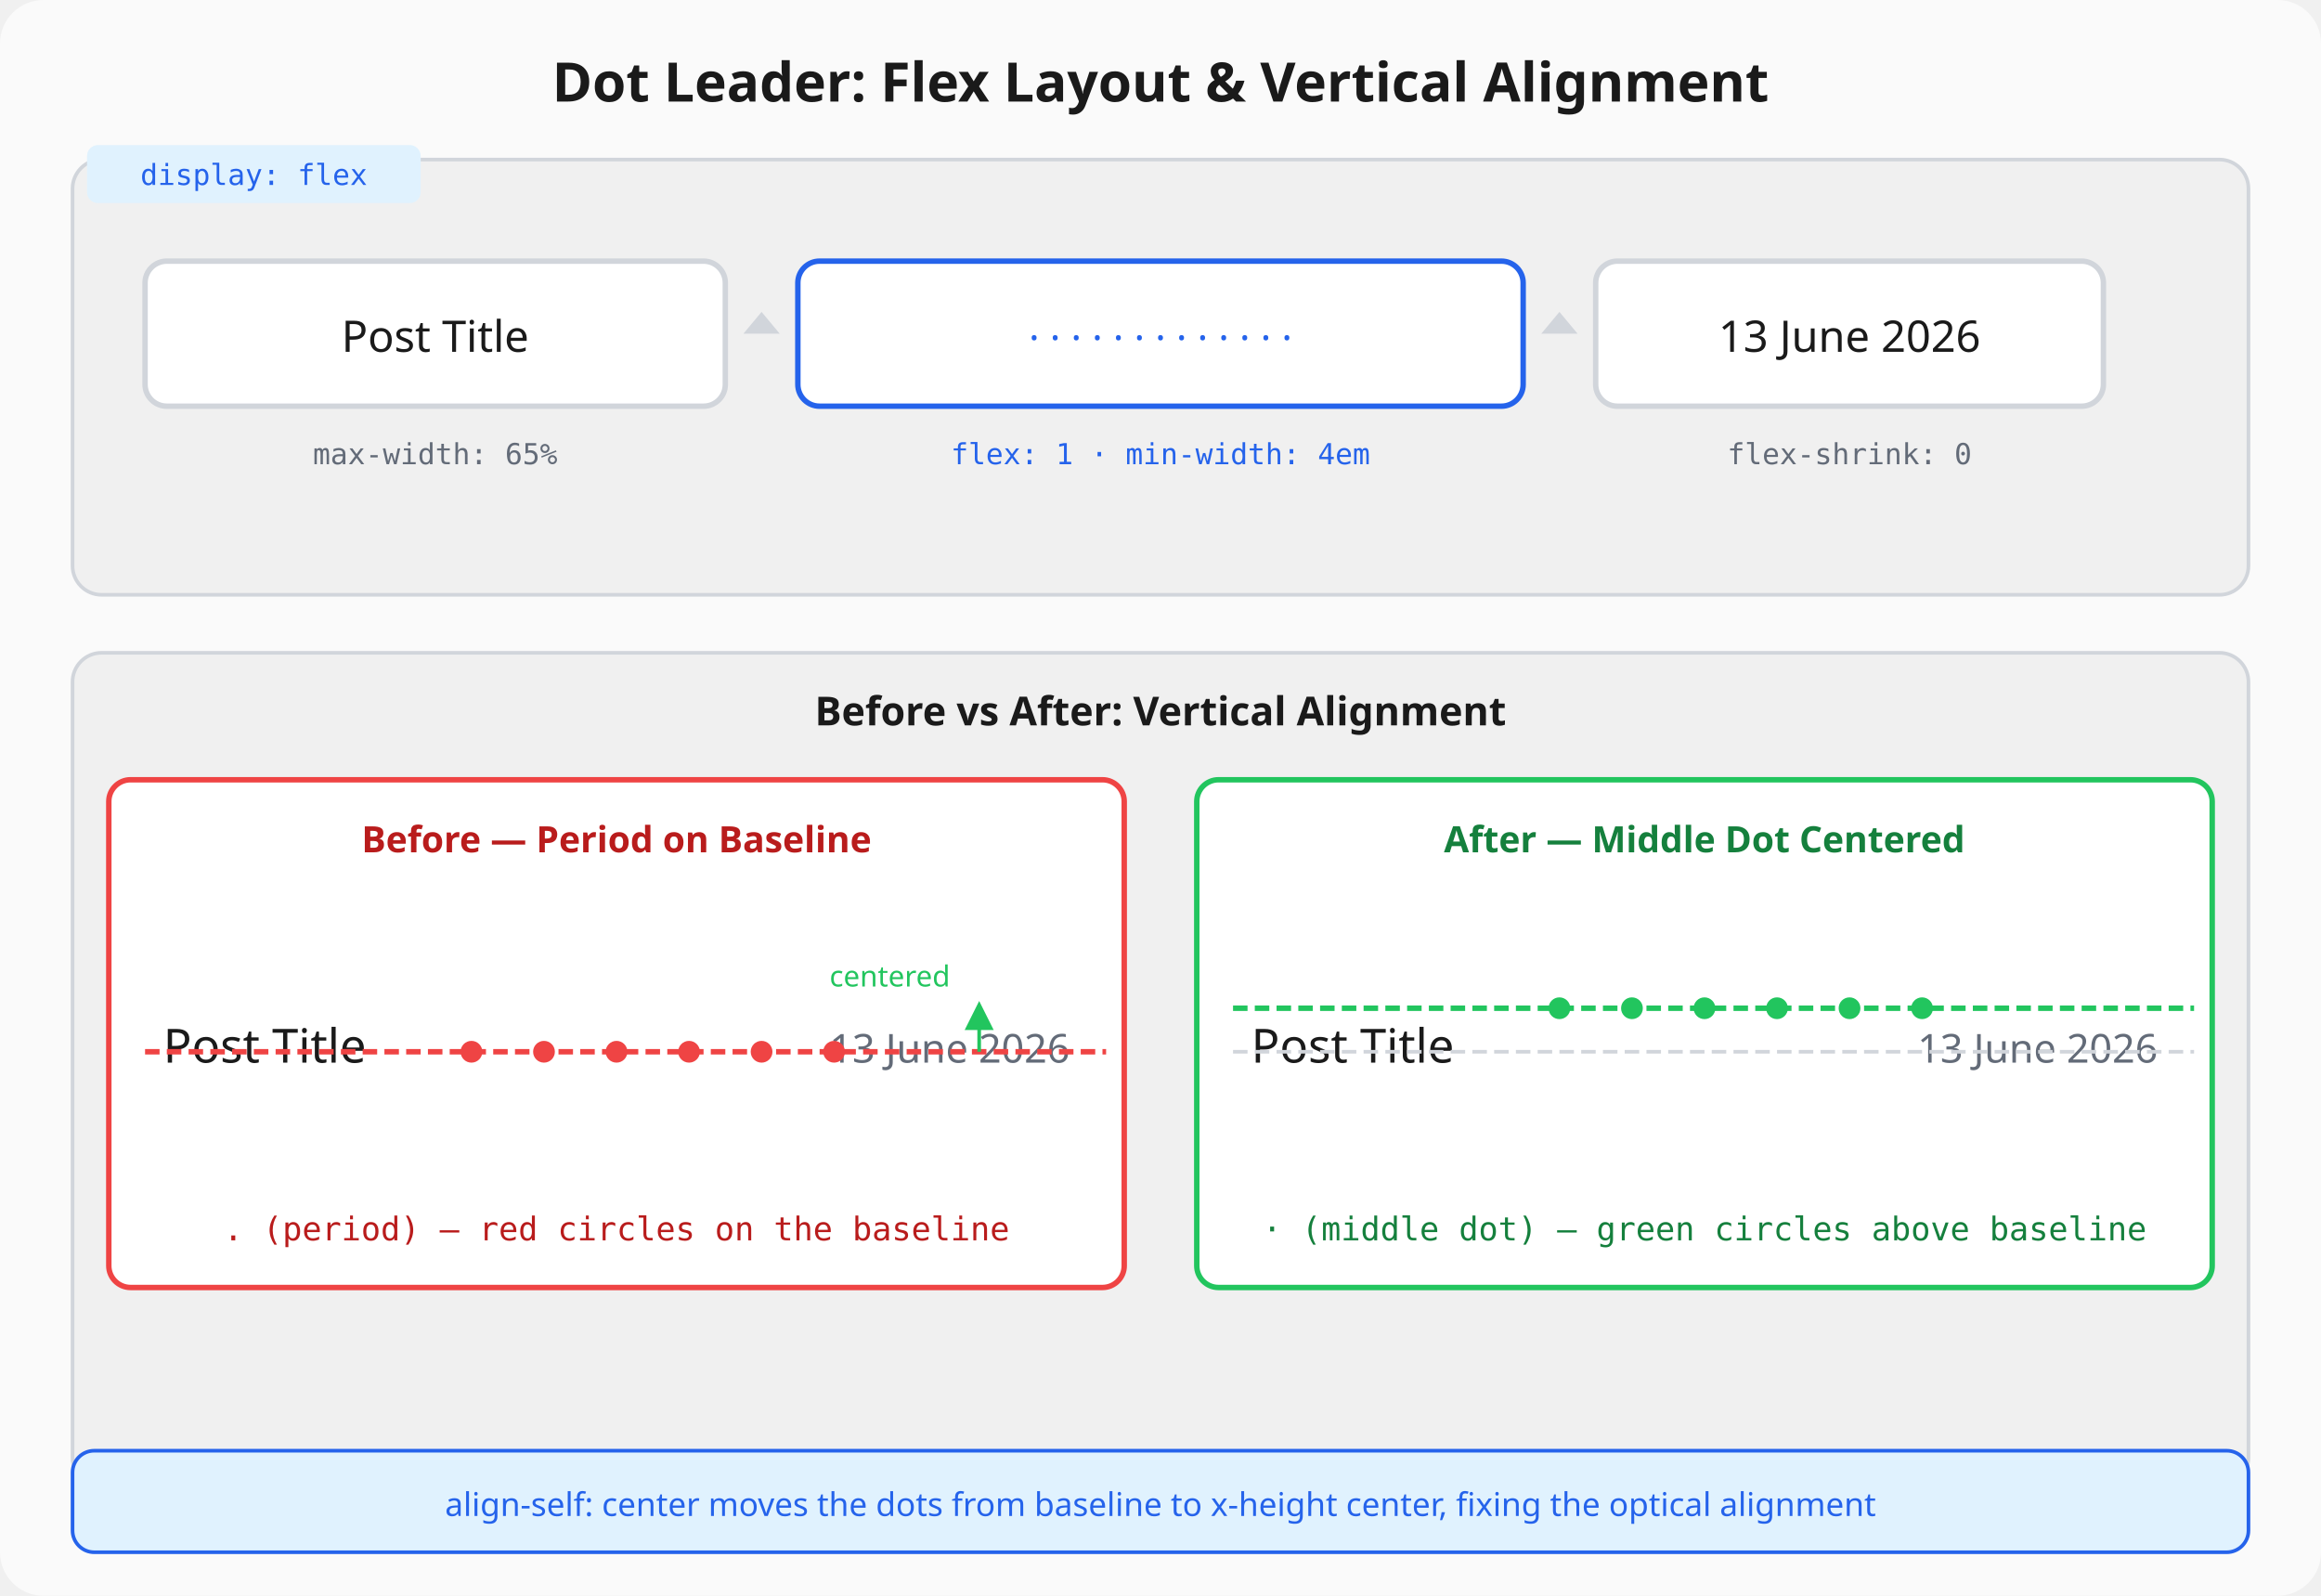
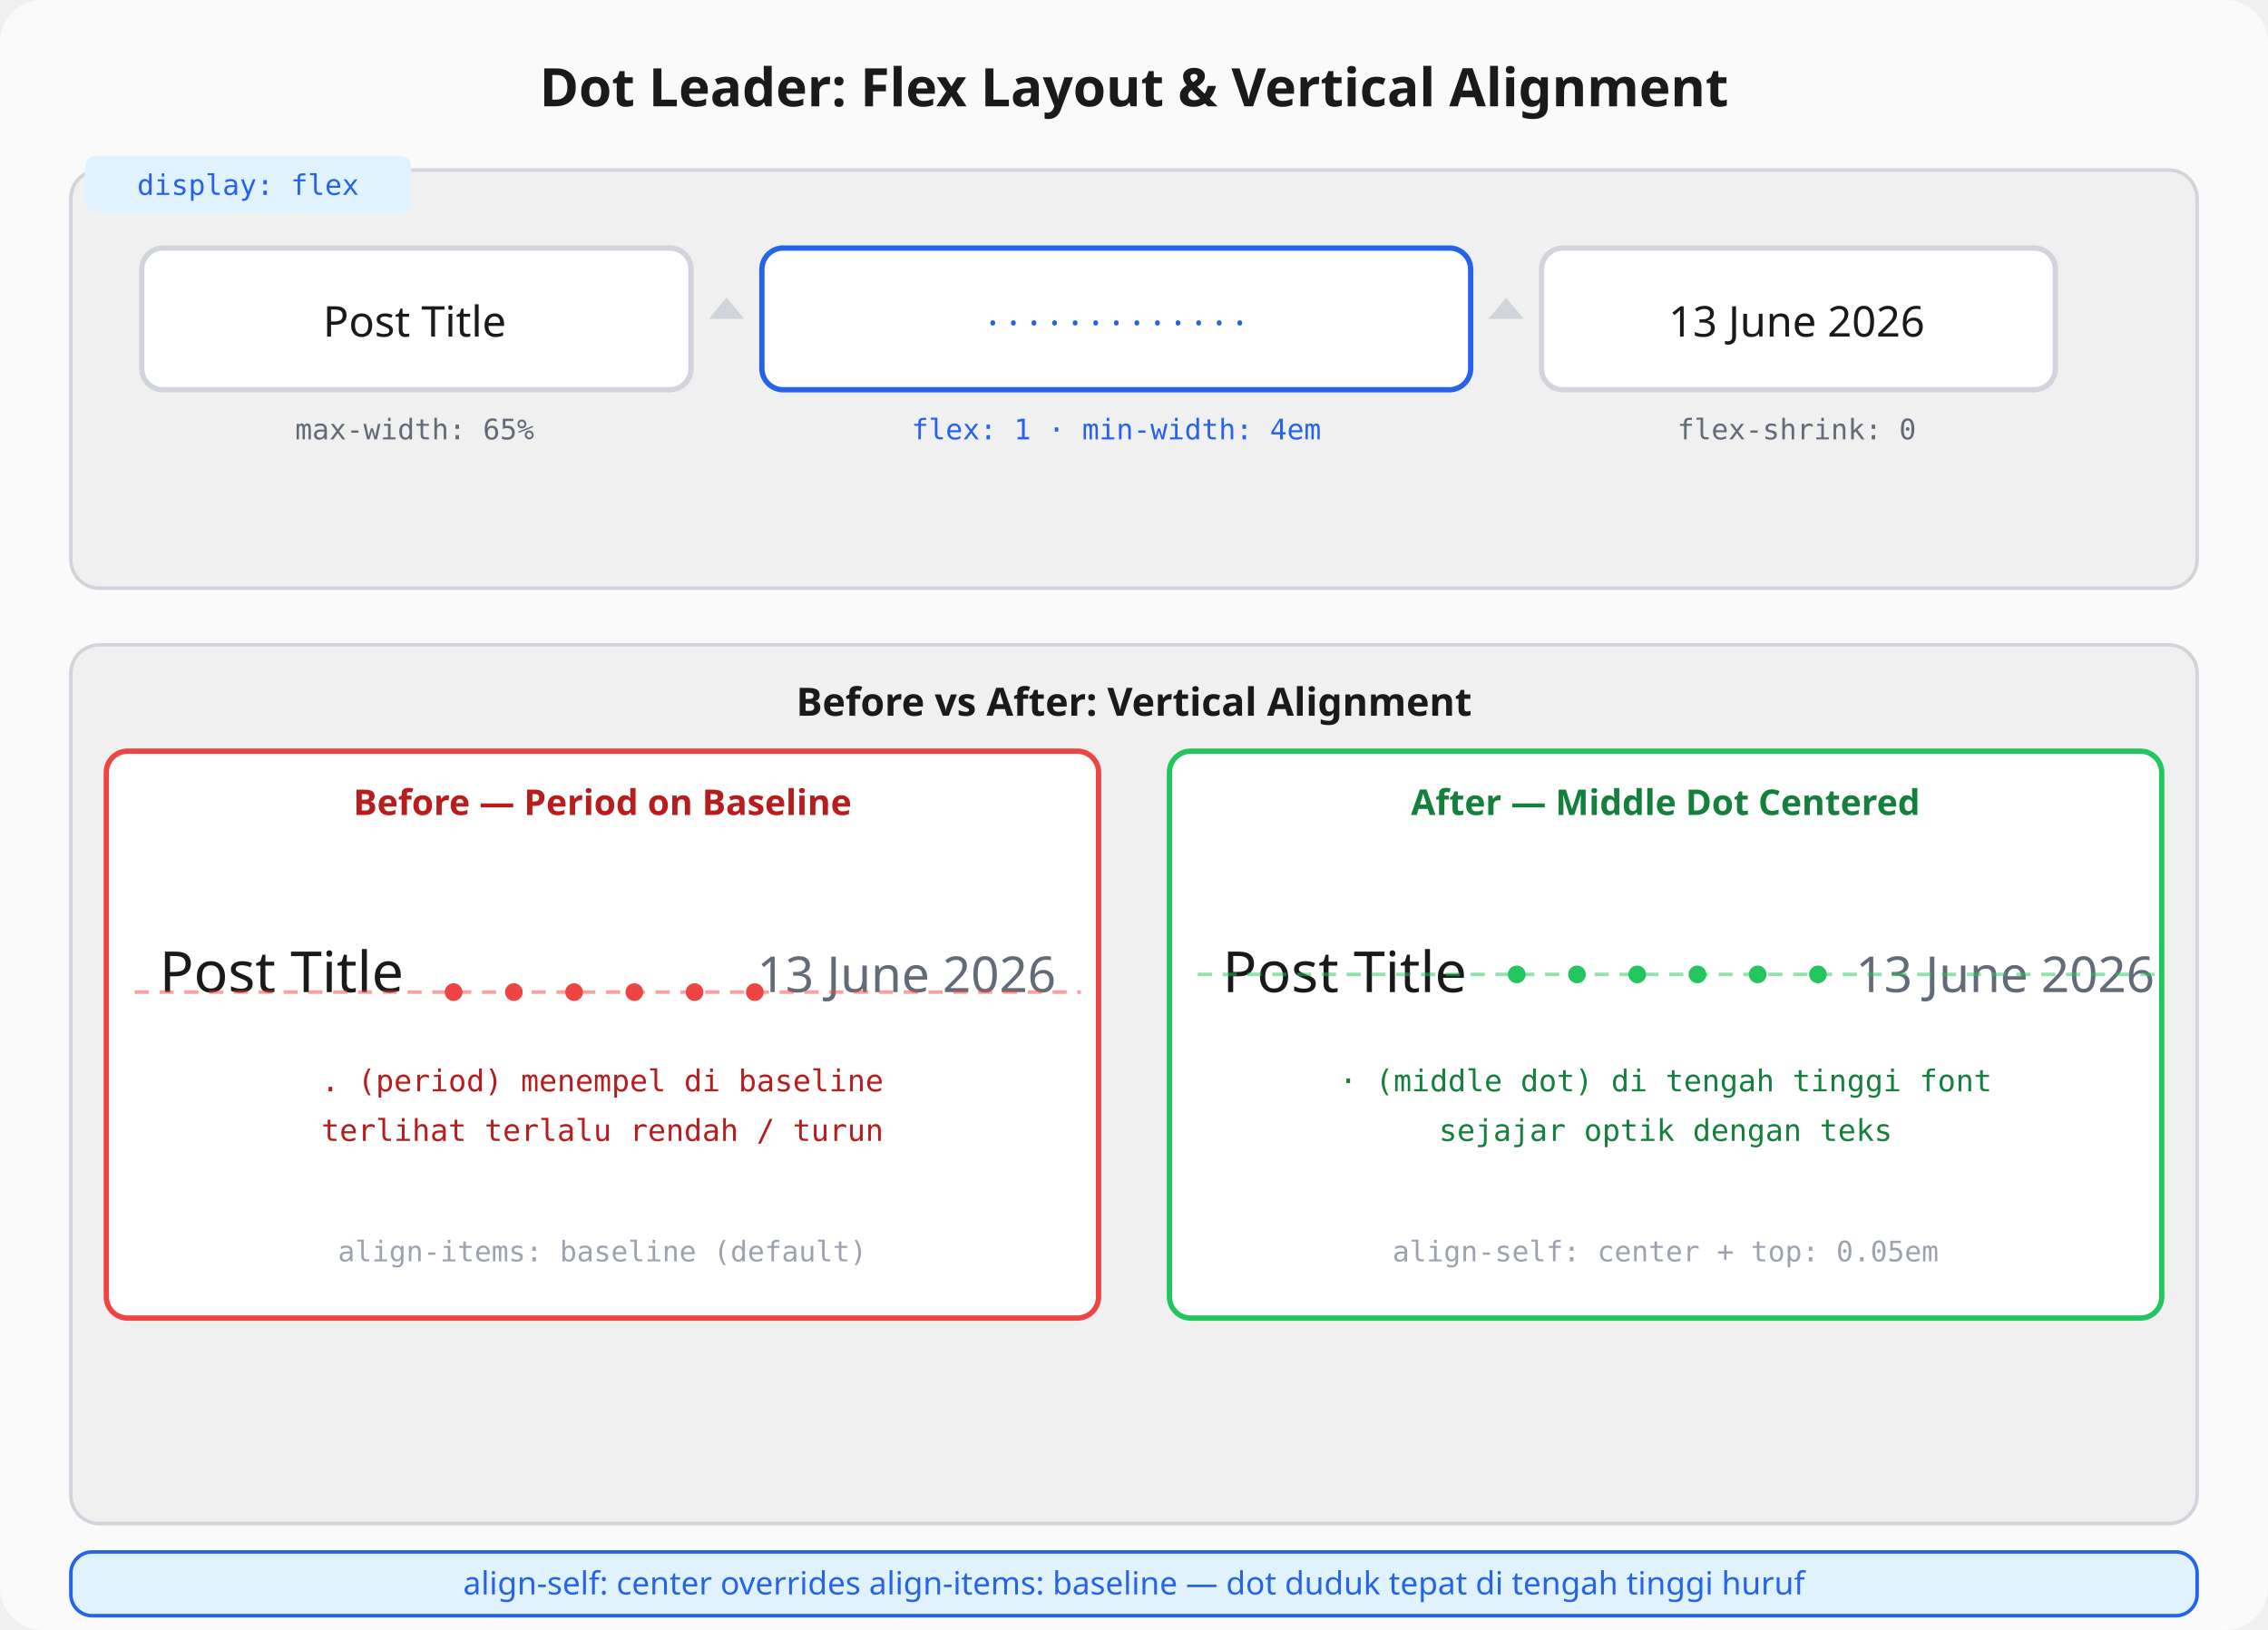
- <svg xmlns="http://www.w3.org/2000/svg" viewBox="0 0 640 440" width="640" height="440">
-   <rect width="640" height="440" fill="#fafafa" rx="12" />
-   <text x="320" y="28" text-anchor="middle" font-family="system-ui,sans-serif" font-size="15" font-weight="700" fill="#1a1a1a">Dot Leader: Flex Layout &amp; Vertical Alignment</text>
-   <rect x="20" y="44" width="600" height="120" fill="#f0f0f0" stroke="#d1d5db" stroke-width="1" rx="8" />
-   <rect x="24" y="40" width="92" height="16" fill="#e0f2fe" rx="3" />
-   <text x="70" y="51" text-anchor="middle" font-family="ui-monospace,monospace" font-size="8" fill="#2563eb">display: flex</text>
-   <rect x="40" y="72" width="160" height="40" fill="#fff" stroke="#d1d5db" stroke-width="1.5" rx="6" />
-   <text x="120" y="97" text-anchor="middle" font-family="system-ui,sans-serif" font-size="12" fill="#1a1a1a">Post Title</text>
-   <text x="120" y="128" text-anchor="middle" font-family="ui-monospace,monospace" font-size="8" fill="#636b78">max-width: 65%</text>
-   <rect x="220" y="72" width="200" height="40" fill="#fff" stroke="#2563eb" stroke-width="1.5" rx="6" />
-   <text x="320" y="97" text-anchor="middle" font-family="system-ui,sans-serif" font-size="11" fill="#2563eb">· · · · · · · · · · · · ·</text>
-   <text x="320" y="128" text-anchor="middle" font-family="ui-monospace,monospace" font-size="8" fill="#2563eb">flex: 1 · min-width: 4em</text>
-   <rect x="440" y="72" width="140" height="40" fill="#fff" stroke="#d1d5db" stroke-width="1.5" rx="6" />
-   <text x="510" y="97" text-anchor="middle" font-family="system-ui,sans-serif" font-size="12" fill="#1a1a1a">13 June 2026</text>
-   <text x="510" y="128" text-anchor="middle" font-family="ui-monospace,monospace" font-size="8" fill="#636b78">flex-shrink: 0</text>
-   <polygon points="205,92 215,92 210,86" fill="#d1d5db" />
-   <polygon points="425,92 435,92 430,86" fill="#d1d5db" />
-   <rect x="20" y="180" width="600" height="230" fill="#f0f0f0" stroke="#d1d5db" stroke-width="1" rx="8" />
-   <text x="320" y="200" text-anchor="middle" font-family="system-ui,sans-serif" font-size="11" font-weight="600" fill="#1a1a1a">Before vs After: Vertical Alignment</text>
-   <rect x="30" y="215" width="280" height="140" fill="#fff" stroke="#ef4444" stroke-width="1.5" rx="6" />
-   <text x="170" y="235" text-anchor="middle" font-family="system-ui,sans-serif" font-size="10" font-weight="700" fill="#b91c1c">Before — Period on Baseline</text>
-   <text x="45" y="293" font-family="system-ui,sans-serif" font-size="13" font-weight="500" fill="#1a1a1a">Post Title</text>
-   <text x="295" y="293" text-anchor="end" font-family="system-ui,sans-serif" font-size="11" fill="#636b78">13 June 2026</text>
-   <line x1="40" y1="290" x2="305" y2="290" stroke="#ef4444" stroke-width="1.5" stroke-dasharray="4,2" />
-   <circle cx="130" cy="290" r="3" fill="#ef4444" />
-   <circle cx="150" cy="290" r="3" fill="#ef4444" />
-   <circle cx="170" cy="290" r="3" fill="#ef4444" />
-   <circle cx="190" cy="290" r="3" fill="#ef4444" />
-   <circle cx="210" cy="290" r="3" fill="#ef4444" />
-   <circle cx="230" cy="290" r="3" fill="#ef4444" />
-   <text x="170" y="342" text-anchor="middle" font-family="ui-monospace,monospace" font-size="9" fill="#b91c1c">. (period) — red circles on the baseline</text>
-   <rect x="330" y="215" width="280" height="140" fill="#fff" stroke="#22c55e" stroke-width="1.5" rx="6" />
-   <text x="470" y="235" text-anchor="middle" font-family="system-ui,sans-serif" font-size="10" font-weight="700" fill="#15803d">After — Middle Dot Centered</text>
-   <text x="345" y="293" font-family="system-ui,sans-serif" font-size="13" font-weight="500" fill="#1a1a1a">Post Title</text>
-   <text x="595" y="293" text-anchor="end" font-family="system-ui,sans-serif" font-size="11" fill="#636b78">13 June 2026</text>
-   <line x1="340" y1="290" x2="605" y2="290" stroke="#d1d5db" stroke-width="1" stroke-dasharray="4,2" />
-   <line x1="340" y1="278" x2="605" y2="278" stroke="#22c55e" stroke-width="1.5" stroke-dasharray="4,2" />
-   <line x1="270" y1="290" x2="270" y2="278" stroke="#22c55e" stroke-width="1" />
-   <polygon points="274,284 270,276 266,284" fill="#22c55e" />
-   <text x="262" y="272" text-anchor="end" font-family="system-ui,sans-serif" font-size="8" fill="#22c55e">centered</text>
-   <circle cx="430" cy="278" r="3" fill="#22c55e" />
-   <circle cx="450" cy="278" r="3" fill="#22c55e" />
-   <circle cx="470" cy="278" r="3" fill="#22c55e" />
-   <circle cx="490" cy="278" r="3" fill="#22c55e" />
-   <circle cx="510" cy="278" r="3" fill="#22c55e" />
-   <circle cx="530" cy="278" r="3" fill="#22c55e" />
-   <text x="470" y="342" text-anchor="middle" font-family="ui-monospace,monospace" font-size="9" fill="#15803d">· (middle dot) — green circles above baseline</text>
-   <rect x="20" y="400" width="600" height="28" fill="#e0f2fe" stroke="#2563eb" stroke-width="1" rx="6" />
-   <text x="320" y="418" text-anchor="middle" font-family="system-ui,sans-serif" font-size="9" fill="#2563eb">align-self: center moves the dots from baseline to x-height center, fixing the optical alignment</text>
+ <svg xmlns="http://www.w3.org/2000/svg" viewBox="0 0 640 460" width="640" height="460">
+   <rect width="640" height="460" fill="#fafafa" rx="12" />
+   <text x="320" y="30" text-anchor="middle" font-family="system-ui,sans-serif" font-size="15" font-weight="700" fill="#1a1a1a">Dot Leader: Flex Layout &amp; Vertical Alignment</text>
+   <rect x="20" y="48" width="600" height="118" fill="#f0f0f0" stroke="#d1d5db" stroke-width="1" rx="8" />
+   <rect x="24" y="44" width="92" height="16" fill="#e0f2fe" rx="3" />
+   <text x="70" y="55" text-anchor="middle" font-family="ui-monospace,monospace" font-size="8" fill="#2563eb">display: flex</text>
+   <rect x="40" y="70" width="155" height="40" fill="#fff" stroke="#d1d5db" stroke-width="1.5" rx="6" />
+   <text x="117" y="95" text-anchor="middle" font-family="system-ui,sans-serif" font-size="12" fill="#1a1a1a">Post Title</text>
+   <text x="117" y="124" text-anchor="middle" font-family="ui-monospace,monospace" font-size="8" fill="#636b78">max-width: 65%</text>
+   <polygon points="200,90 210,90 205,84" fill="#d1d5db" />
+   <rect x="215" y="70" width="200" height="40" fill="#fff" stroke="#2563eb" stroke-width="1.5" rx="6" />
+   <text x="315" y="95" text-anchor="middle" font-family="system-ui,sans-serif" font-size="11" fill="#2563eb">· · · · · · · · · · · · ·</text>
+   <text x="315" y="124" text-anchor="middle" font-family="ui-monospace,monospace" font-size="8" fill="#2563eb">flex: 1  ·  min-width: 4em</text>
+   <polygon points="420,90 430,90 425,84" fill="#d1d5db" />
+   <rect x="435" y="70" width="145" height="40" fill="#fff" stroke="#d1d5db" stroke-width="1.5" rx="6" />
+   <text x="507" y="95" text-anchor="middle" font-family="system-ui,sans-serif" font-size="12" fill="#1a1a1a">13 June 2026</text>
+   <text x="507" y="124" text-anchor="middle" font-family="ui-monospace,monospace" font-size="8" fill="#636b78">flex-shrink: 0</text>
+   <rect x="20" y="182" width="600" height="248" fill="#f0f0f0" stroke="#d1d5db" stroke-width="1" rx="8" />
+   <text x="320" y="202" text-anchor="middle" font-family="system-ui,sans-serif" font-size="11" font-weight="600" fill="#1a1a1a">Before vs After: Vertical Alignment</text>
+   <rect x="30" y="212" width="280" height="160" fill="#fff" stroke="#ef4444" stroke-width="1.5" rx="6" />
+   <text x="170" y="230" text-anchor="middle" font-family="system-ui,sans-serif" font-size="10" font-weight="700" fill="#b91c1c">Before — Period on Baseline</text>
+   <text x="45" y="280" font-family="system-ui,sans-serif" font-size="16" font-weight="500" fill="#1a1a1a">Post Title</text>
+   <text x="298" y="280" text-anchor="end" font-family="system-ui,sans-serif" font-size="14" fill="#636b78">13 June 2026</text>
+   <line x1="38" y1="280" x2="305" y2="280" stroke="#ef4444" stroke-width="1" stroke-dasharray="4,3" opacity="0.5" />
+   <circle cx="128" cy="280" r="2.5" fill="#ef4444" />
+   <circle cx="145" cy="280" r="2.5" fill="#ef4444" />
+   <circle cx="162" cy="280" r="2.5" fill="#ef4444" />
+   <circle cx="179" cy="280" r="2.5" fill="#ef4444" />
+   <circle cx="196" cy="280" r="2.5" fill="#ef4444" />
+   <circle cx="213" cy="280" r="2.5" fill="#ef4444" />
+   <text x="170" y="308" text-anchor="middle" font-family="ui-monospace,monospace" font-size="8.5" fill="#b91c1c">. (period) menempel di baseline</text>
+   <text x="170" y="322" text-anchor="middle" font-family="ui-monospace,monospace" font-size="8.5" fill="#b91c1c">terlihat terlalu rendah / turun</text>
+   <text x="170" y="356" text-anchor="middle" font-family="ui-monospace,monospace" font-size="8" fill="#9ca3af">align-items: baseline (default)</text>
+   <rect x="330" y="212" width="280" height="160" fill="#fff" stroke="#22c55e" stroke-width="1.5" rx="6" />
+   <text x="470" y="230" text-anchor="middle" font-family="system-ui,sans-serif" font-size="10" font-weight="700" fill="#15803d">After — Middle Dot Centered</text>
+   <text x="345" y="280" font-family="system-ui,sans-serif" font-size="16" font-weight="500" fill="#1a1a1a">Post Title</text>
+   <text x="608" y="280" text-anchor="end" font-family="system-ui,sans-serif" font-size="14" fill="#636b78">13 June 2026</text>
+   <line x1="338" y1="275" x2="608" y2="275" stroke="#22c55e" stroke-width="1" stroke-dasharray="4,3" opacity="0.5" />
+   <circle cx="428" cy="275" r="2.5" fill="#22c55e" />
+   <circle cx="445" cy="275" r="2.5" fill="#22c55e" />
+   <circle cx="462" cy="275" r="2.5" fill="#22c55e" />
+   <circle cx="479" cy="275" r="2.5" fill="#22c55e" />
+   <circle cx="496" cy="275" r="2.5" fill="#22c55e" />
+   <circle cx="513" cy="275" r="2.5" fill="#22c55e" />
+   <text x="470" y="308" text-anchor="middle" font-family="ui-monospace,monospace" font-size="8.5" fill="#15803d">· (middle dot) di tengah tinggi font</text>
+   <text x="470" y="322" text-anchor="middle" font-family="ui-monospace,monospace" font-size="8.5" fill="#15803d">sejajar optik dengan teks</text>
+   <text x="470" y="356" text-anchor="middle" font-family="ui-monospace,monospace" font-size="8" fill="#9ca3af">align-self: center + top: 0.05em</text>
+   <rect x="20" y="438" width="600" height="18" fill="#e0f2fe" stroke="#2563eb" stroke-width="1" rx="6" />
+   <text x="320" y="450" text-anchor="middle" font-family="system-ui,sans-serif" font-size="9" fill="#2563eb">align-self: center overrides align-items: baseline — dot duduk tepat di tengah tinggi huruf</text>
</svg>
